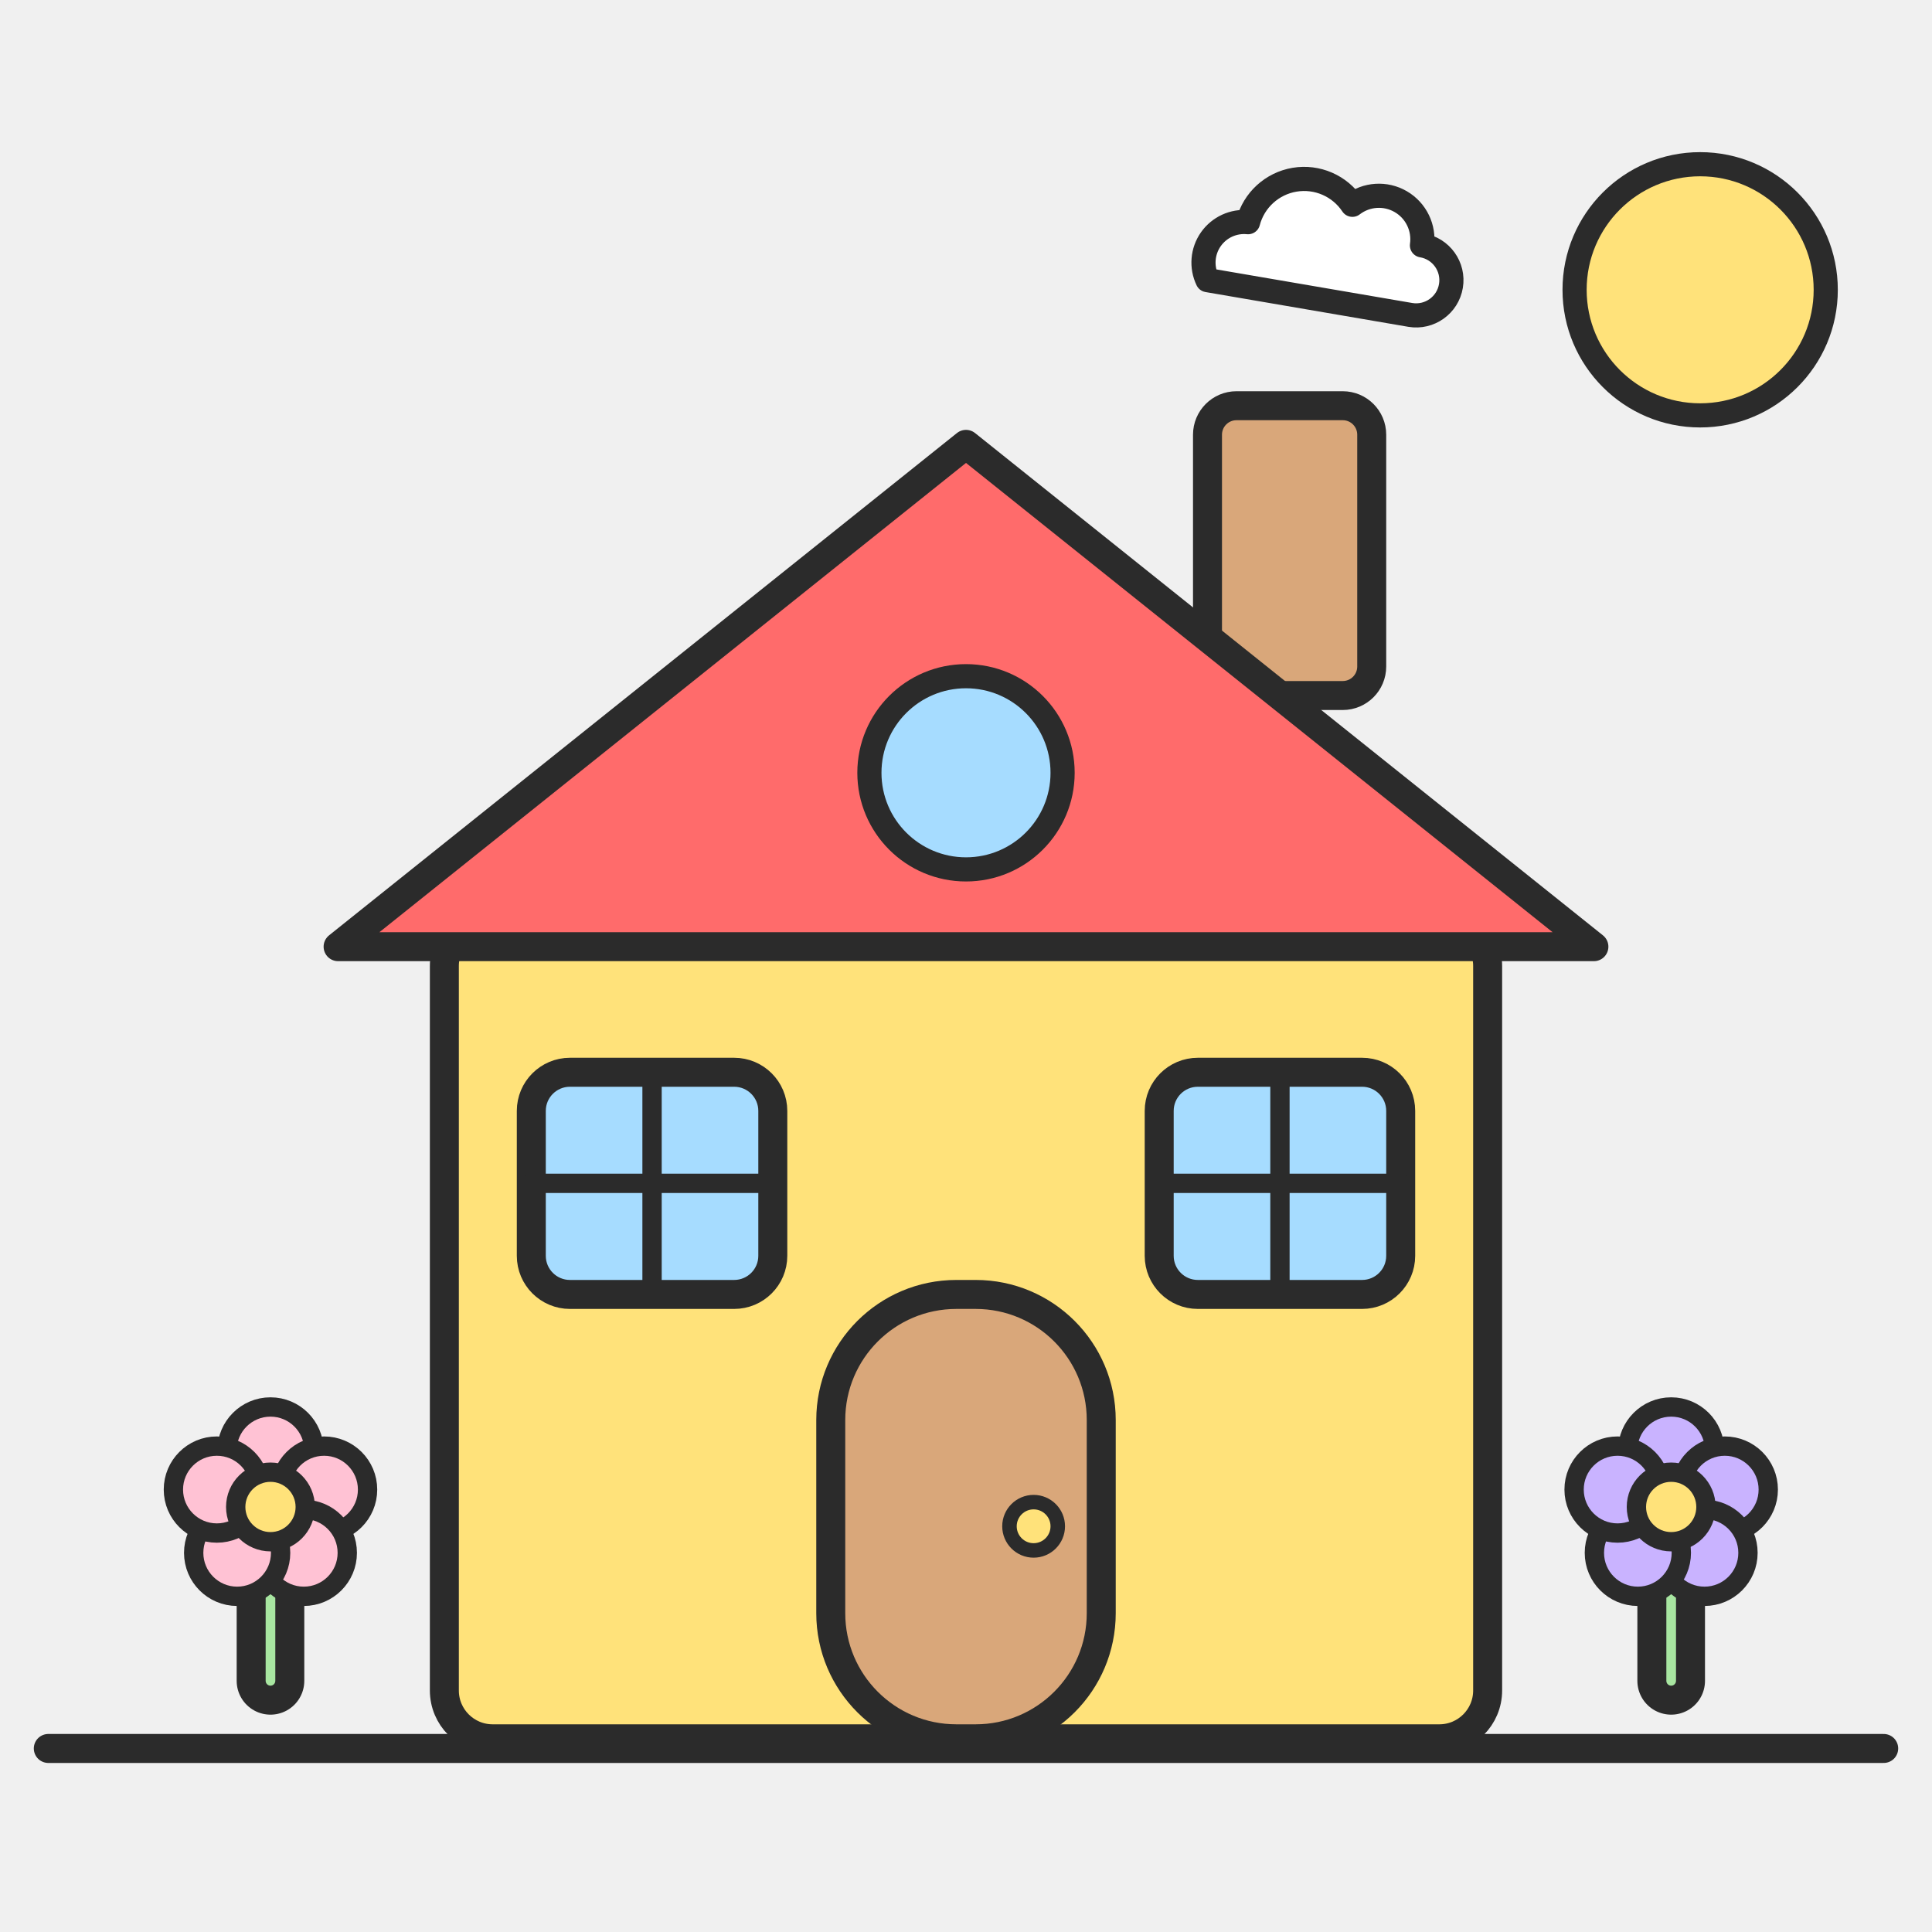
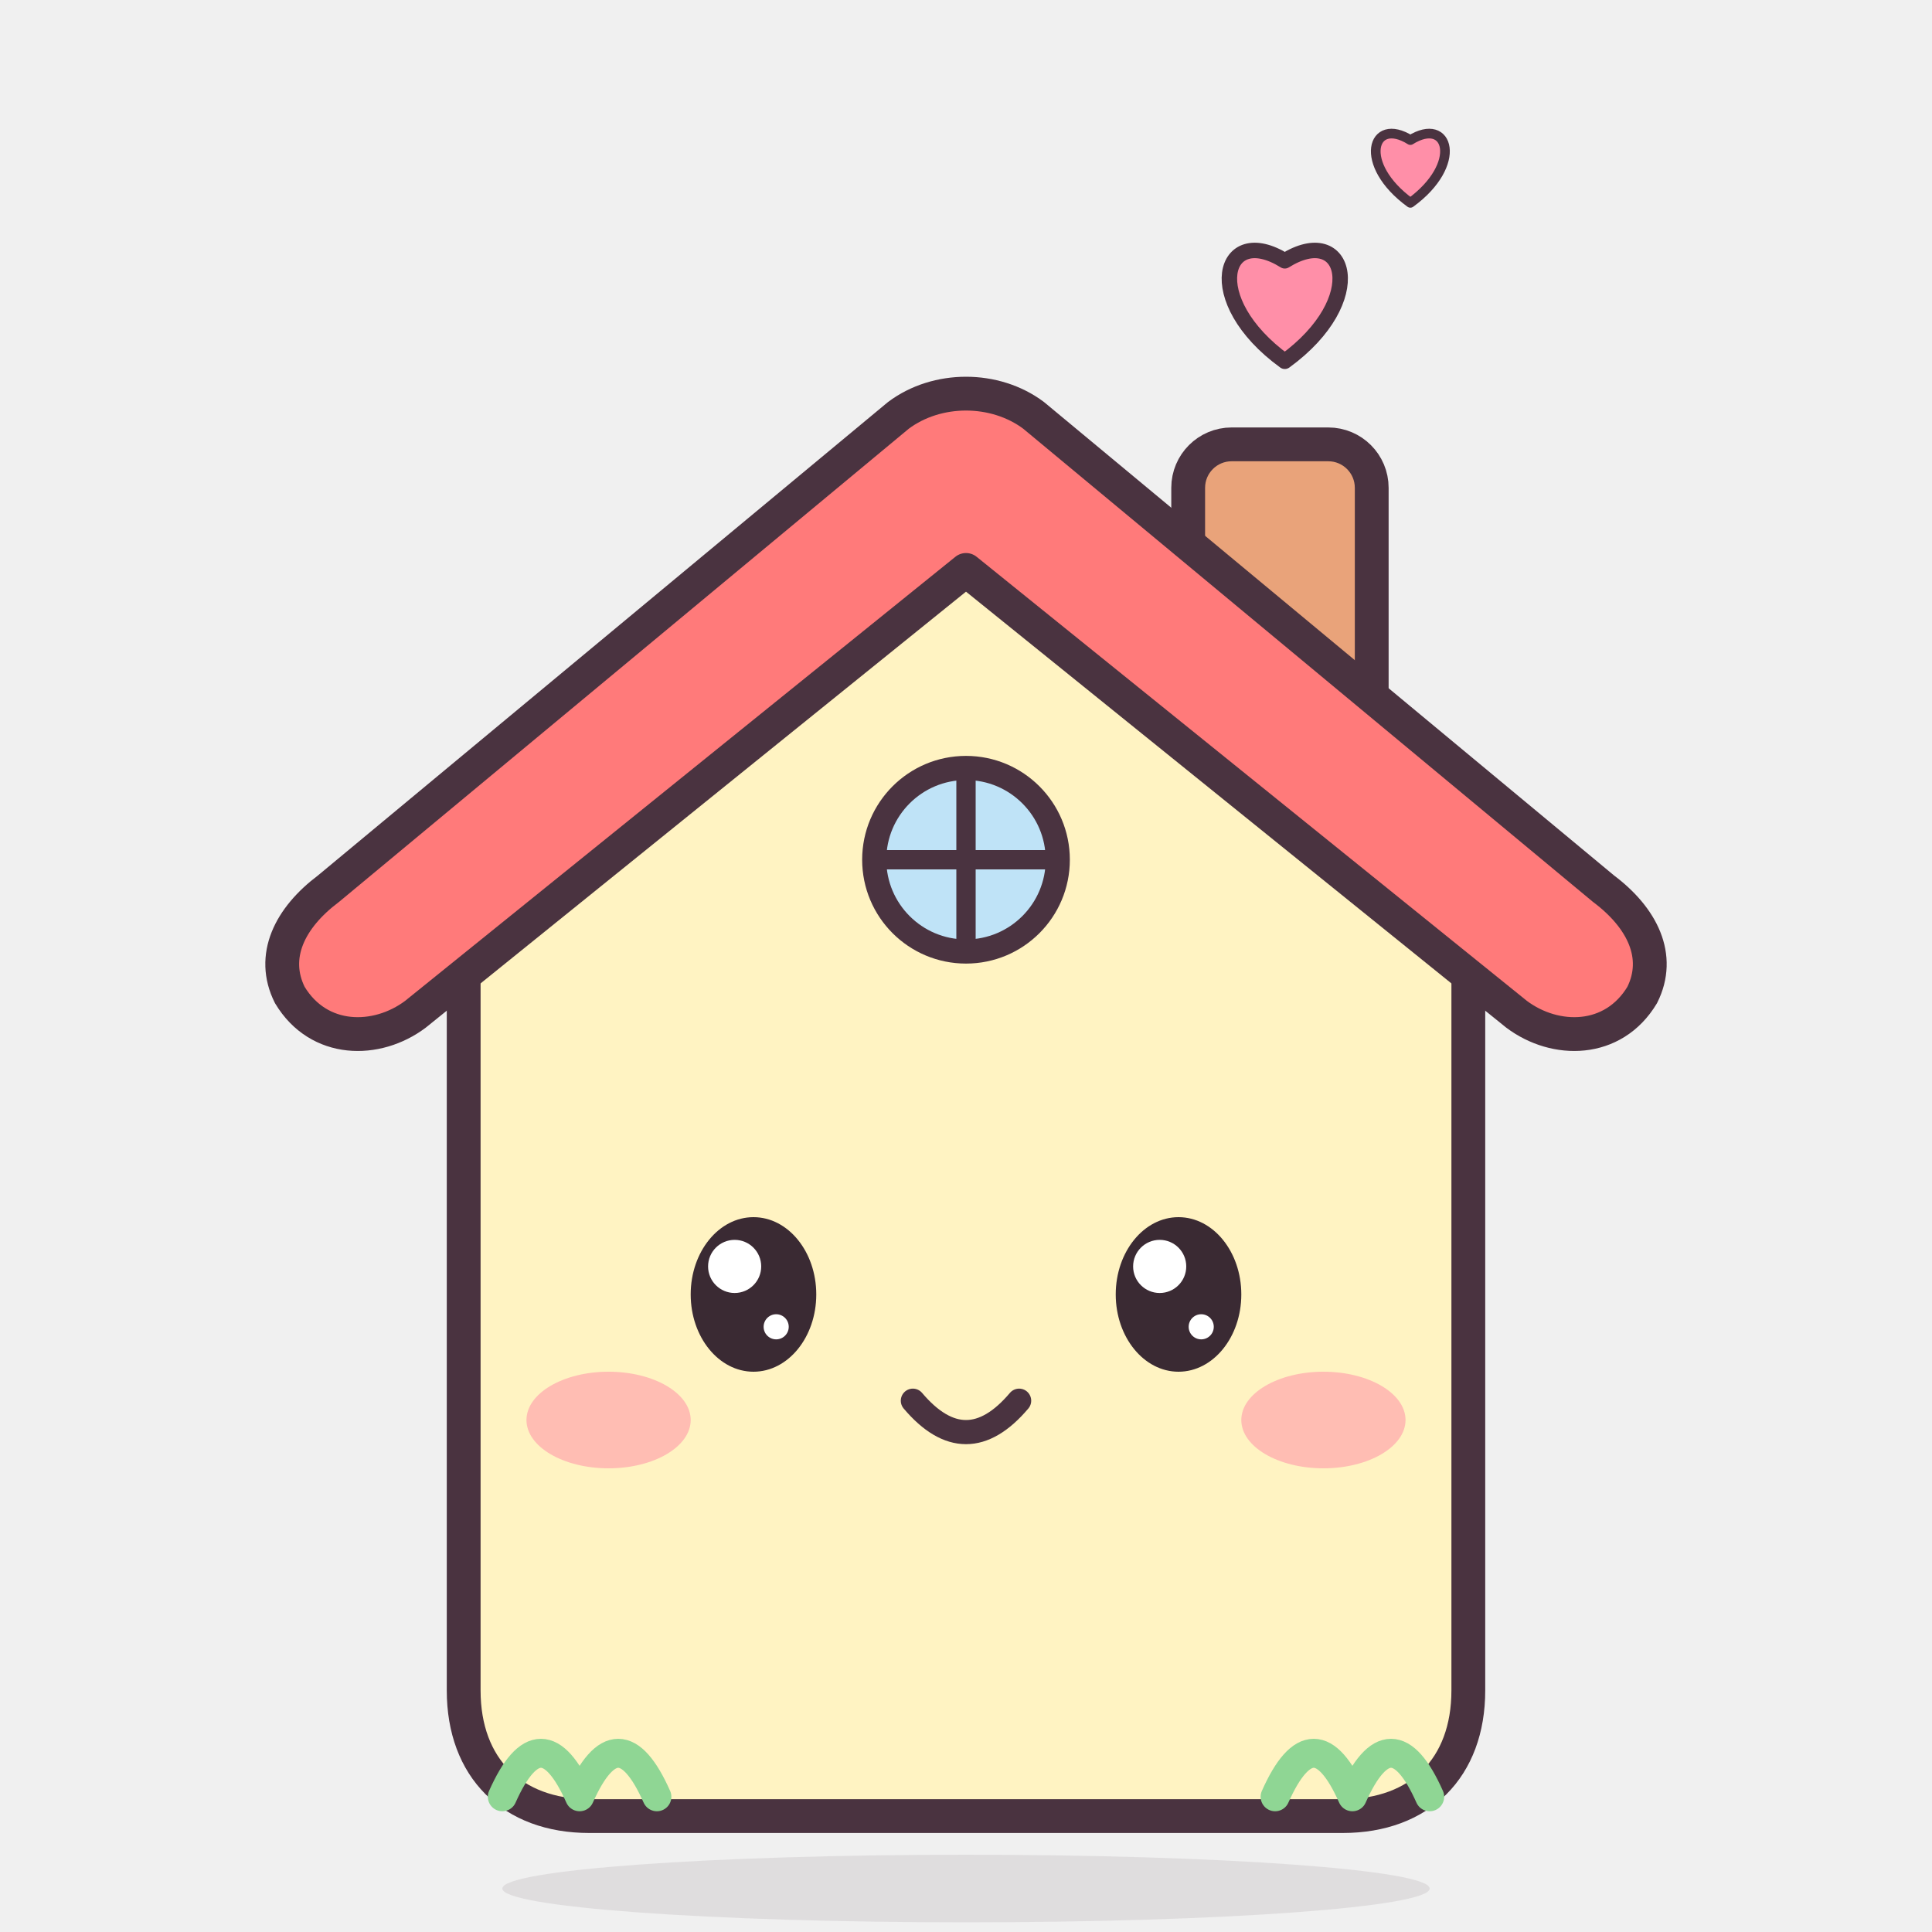
<svg xmlns="http://www.w3.org/2000/svg" viewBox="0 0 400 400">
-   <path d="M10 362 L390 362" fill="none" stroke="#2b2b2b" stroke-width="6" stroke-linejoin="round" stroke-linecap="round" />
-   <rect x="250" y="84" width="34" height="60" rx="6" fill="#d9a77a" stroke="#2b2b2b" stroke-width="6" stroke-linejoin="round" stroke-linecap="round" />
-   <path d="M250 58 a8.4 8.4 0 0 1 8.4 -12.0 a12.0 12.0 0 0 1 21.6 -3.6 a9.0 9.0 0 0 1 14.4 8.4 a7.2 7.2 0 0 1 -2.4 14.4 Z" fill="#ffffff" stroke="#2b2b2b" stroke-width="5" stroke-linejoin="round" stroke-linecap="round" />
-   <rect x="92" y="190" width="216" height="170" rx="10" fill="#ffe27a" stroke="#2b2b2b" stroke-width="6" stroke-linejoin="round" stroke-linecap="round" />
-   <path d="M70 196 L200 92 L330 196 Z" fill="#ff6b6b" stroke="#2b2b2b" stroke-width="6" stroke-linejoin="round" stroke-linecap="round" />
-   <rect x="172" y="268" width="56" height="92" rx="26" fill="#d9a77a" stroke="#2b2b2b" stroke-width="6" stroke-linejoin="round" stroke-linecap="round" />
-   <circle cx="214" cy="316" r="5" fill="#ffe27a" stroke="#2b2b2b" stroke-width="3" stroke-linejoin="round" stroke-linecap="round" />
-   <rect x="110" y="222" width="50" height="46" rx="8" fill="#a6dcff" stroke="#2b2b2b" stroke-width="6" stroke-linejoin="round" stroke-linecap="round" />
-   <path d="M135 222 L135 268 M110 245 L160 245" fill="none" stroke="#2b2b2b" stroke-width="4" stroke-linejoin="round" stroke-linecap="round" />
-   <rect x="240" y="222" width="50" height="46" rx="8" fill="#a6dcff" stroke="#2b2b2b" stroke-width="6" stroke-linejoin="round" stroke-linecap="round" />
-   <path d="M265 222 L265 268 M240 245 L290 245" fill="none" stroke="#2b2b2b" stroke-width="4" stroke-linejoin="round" stroke-linecap="round" />
-   <circle cx="200" cy="160" r="20" fill="#a6dcff" stroke="#2b2b2b" stroke-width="5" stroke-linejoin="round" stroke-linecap="round" />
-   <path d="M56 312 L56 348.0" fill="none" stroke="#2b2b2b" stroke-width="14" stroke-linecap="round" stroke-linejoin="round" />
-   <path d="M56 312 L56 348.0" fill="none" stroke="#a8e6a1" stroke-width="2" stroke-linecap="round" stroke-linejoin="round" />
-   <circle cx="56.0" cy="300.3" r="9.0" fill="#ffc2d4" stroke="#2b2b2b" stroke-width="4" stroke-linejoin="round" stroke-linecap="round" />
-   <circle cx="67.1" cy="308.4" r="9.0" fill="#ffc2d4" stroke="#2b2b2b" stroke-width="4" stroke-linejoin="round" stroke-linecap="round" />
-   <circle cx="62.9" cy="321.5" r="9.0" fill="#ffc2d4" stroke="#2b2b2b" stroke-width="4" stroke-linejoin="round" stroke-linecap="round" />
-   <circle cx="49.1" cy="321.5" r="9.0" fill="#ffc2d4" stroke="#2b2b2b" stroke-width="4" stroke-linejoin="round" stroke-linecap="round" />
-   <circle cx="44.9" cy="308.4" r="9.0" fill="#ffc2d4" stroke="#2b2b2b" stroke-width="4" stroke-linejoin="round" stroke-linecap="round" />
-   <circle cx="56" cy="312" r="7.2" fill="#ffe27a" stroke="#2b2b2b" stroke-width="4" stroke-linejoin="round" stroke-linecap="round" />
-   <path d="M346 312 L346 348.0" fill="none" stroke="#2b2b2b" stroke-width="14" stroke-linecap="round" stroke-linejoin="round" />
-   <path d="M346 312 L346 348.0" fill="none" stroke="#a8e6a1" stroke-width="2" stroke-linecap="round" stroke-linejoin="round" />
-   <circle cx="346.0" cy="300.3" r="9.0" fill="#c9b3ff" stroke="#2b2b2b" stroke-width="4" stroke-linejoin="round" stroke-linecap="round" />
-   <circle cx="357.1" cy="308.4" r="9.0" fill="#c9b3ff" stroke="#2b2b2b" stroke-width="4" stroke-linejoin="round" stroke-linecap="round" />
-   <circle cx="352.9" cy="321.5" r="9.0" fill="#c9b3ff" stroke="#2b2b2b" stroke-width="4" stroke-linejoin="round" stroke-linecap="round" />
-   <circle cx="339.1" cy="321.5" r="9.0" fill="#c9b3ff" stroke="#2b2b2b" stroke-width="4" stroke-linejoin="round" stroke-linecap="round" />
-   <circle cx="334.9" cy="308.4" r="9.0" fill="#c9b3ff" stroke="#2b2b2b" stroke-width="4" stroke-linejoin="round" stroke-linecap="round" />
-   <circle cx="346" cy="312" r="7.2" fill="#ffe27a" stroke="#2b2b2b" stroke-width="4" stroke-linejoin="round" stroke-linecap="round" />
-   <circle cx="352" cy="60" r="26" fill="#ffe27a" stroke="#2b2b2b" stroke-width="5" stroke-linejoin="round" stroke-linecap="round" />
+   <ellipse data-c="1" cx="200" cy="391" rx="96" ry="7" fill="#4a3340" opacity=".1" />
+   <rect x="246" y="92" width="38" height="76" rx="9" fill="#e9a37a" stroke="#4a3340" stroke-width="7" stroke-linejoin="round" stroke-linecap="round" />
+   <path transform="translate(266 62) scale(0.8)" d="M0 16 C-22 0 -16 -20 0 -10 C16 -20 22 0 0 16Z" fill="#ff8fa8" stroke="#4a3340" stroke-width="4" stroke-linejoin="round" stroke-linecap="round" />
+   <path transform="translate(292 34) scale(0.5)" d="M0 16 C-22 0 -16 -20 0 -10 C16 -20 22 0 0 16Z" fill="#ff8fa8" stroke="#4a3340" stroke-width="4" stroke-linejoin="round" stroke-linecap="round" />
+   <path d="M200 104 L304 196 L304 350 C304 366 294 376 278 376 L122 376 C106 376 96 366 96 350 L96 196 Z" fill="#fff3c2" stroke="#4a3340" stroke-width="7" stroke-linejoin="round" stroke-linecap="round" />
+   <circle cx="200" cy="178" r="19" fill="#bfe3f7" stroke="#4a3340" stroke-width="5" stroke-linejoin="round" stroke-linecap="round" />
+   <path d="M200 160 V196 M182 178 H218" fill="none" stroke="#4a3340" stroke-width="4" stroke-linejoin="round" stroke-linecap="round" />
+   <path d="M60 206 C56 198 60 190 68 184 L186 86 C194 80 206 80 214 86 L332 184 C340 190 344 198 340 206 C334 216 322 216 314 210 L200 118 L86 210 C78 216 66 216 60 206Z" fill="#ff7a7a" stroke="#4a3340" stroke-width="7" stroke-linejoin="round" stroke-linecap="round" />
+   <ellipse data-k="1" cx="156" cy="268" rx="13" ry="16" fill="#3a2a33" />
+   <circle data-k="1" cx="152.1" cy="262.2" r="5.5" fill="#fff" />
+   <circle data-k="1" cx="160.7" cy="274.7" r="2.6" fill="#fff" />
+   <ellipse data-k="1" cx="244" cy="268" rx="13" ry="16" fill="#3a2a33" />
+   <circle data-k="1" cx="240.1" cy="262.2" r="5.5" fill="#fff" />
+   <circle data-k="1" cx="248.7" cy="274.7" r="2.6" fill="#fff" />
+   <ellipse data-c="1" cx="126" cy="294" rx="17" ry="10" fill="#ff8fa8" opacity=".55" />
+   <ellipse data-c="1" cx="274" cy="294" rx="17" ry="10" fill="#ff8fa8" opacity=".55" />
+   <path d="M189 290 Q200 303 211 290" fill="none" stroke="#4a3340" stroke-width="5" stroke-linejoin="round" stroke-linecap="round" />
+   <path data-c="1" d="M104 372 q8 -18 16 0 q8 -18 16 0 M264 372 q8 -18 16 0 q8 -18 16 0" fill="none" stroke="#8fd694" stroke-width="6" stroke-linecap="round" stroke-linejoin="round" />
</svg>
